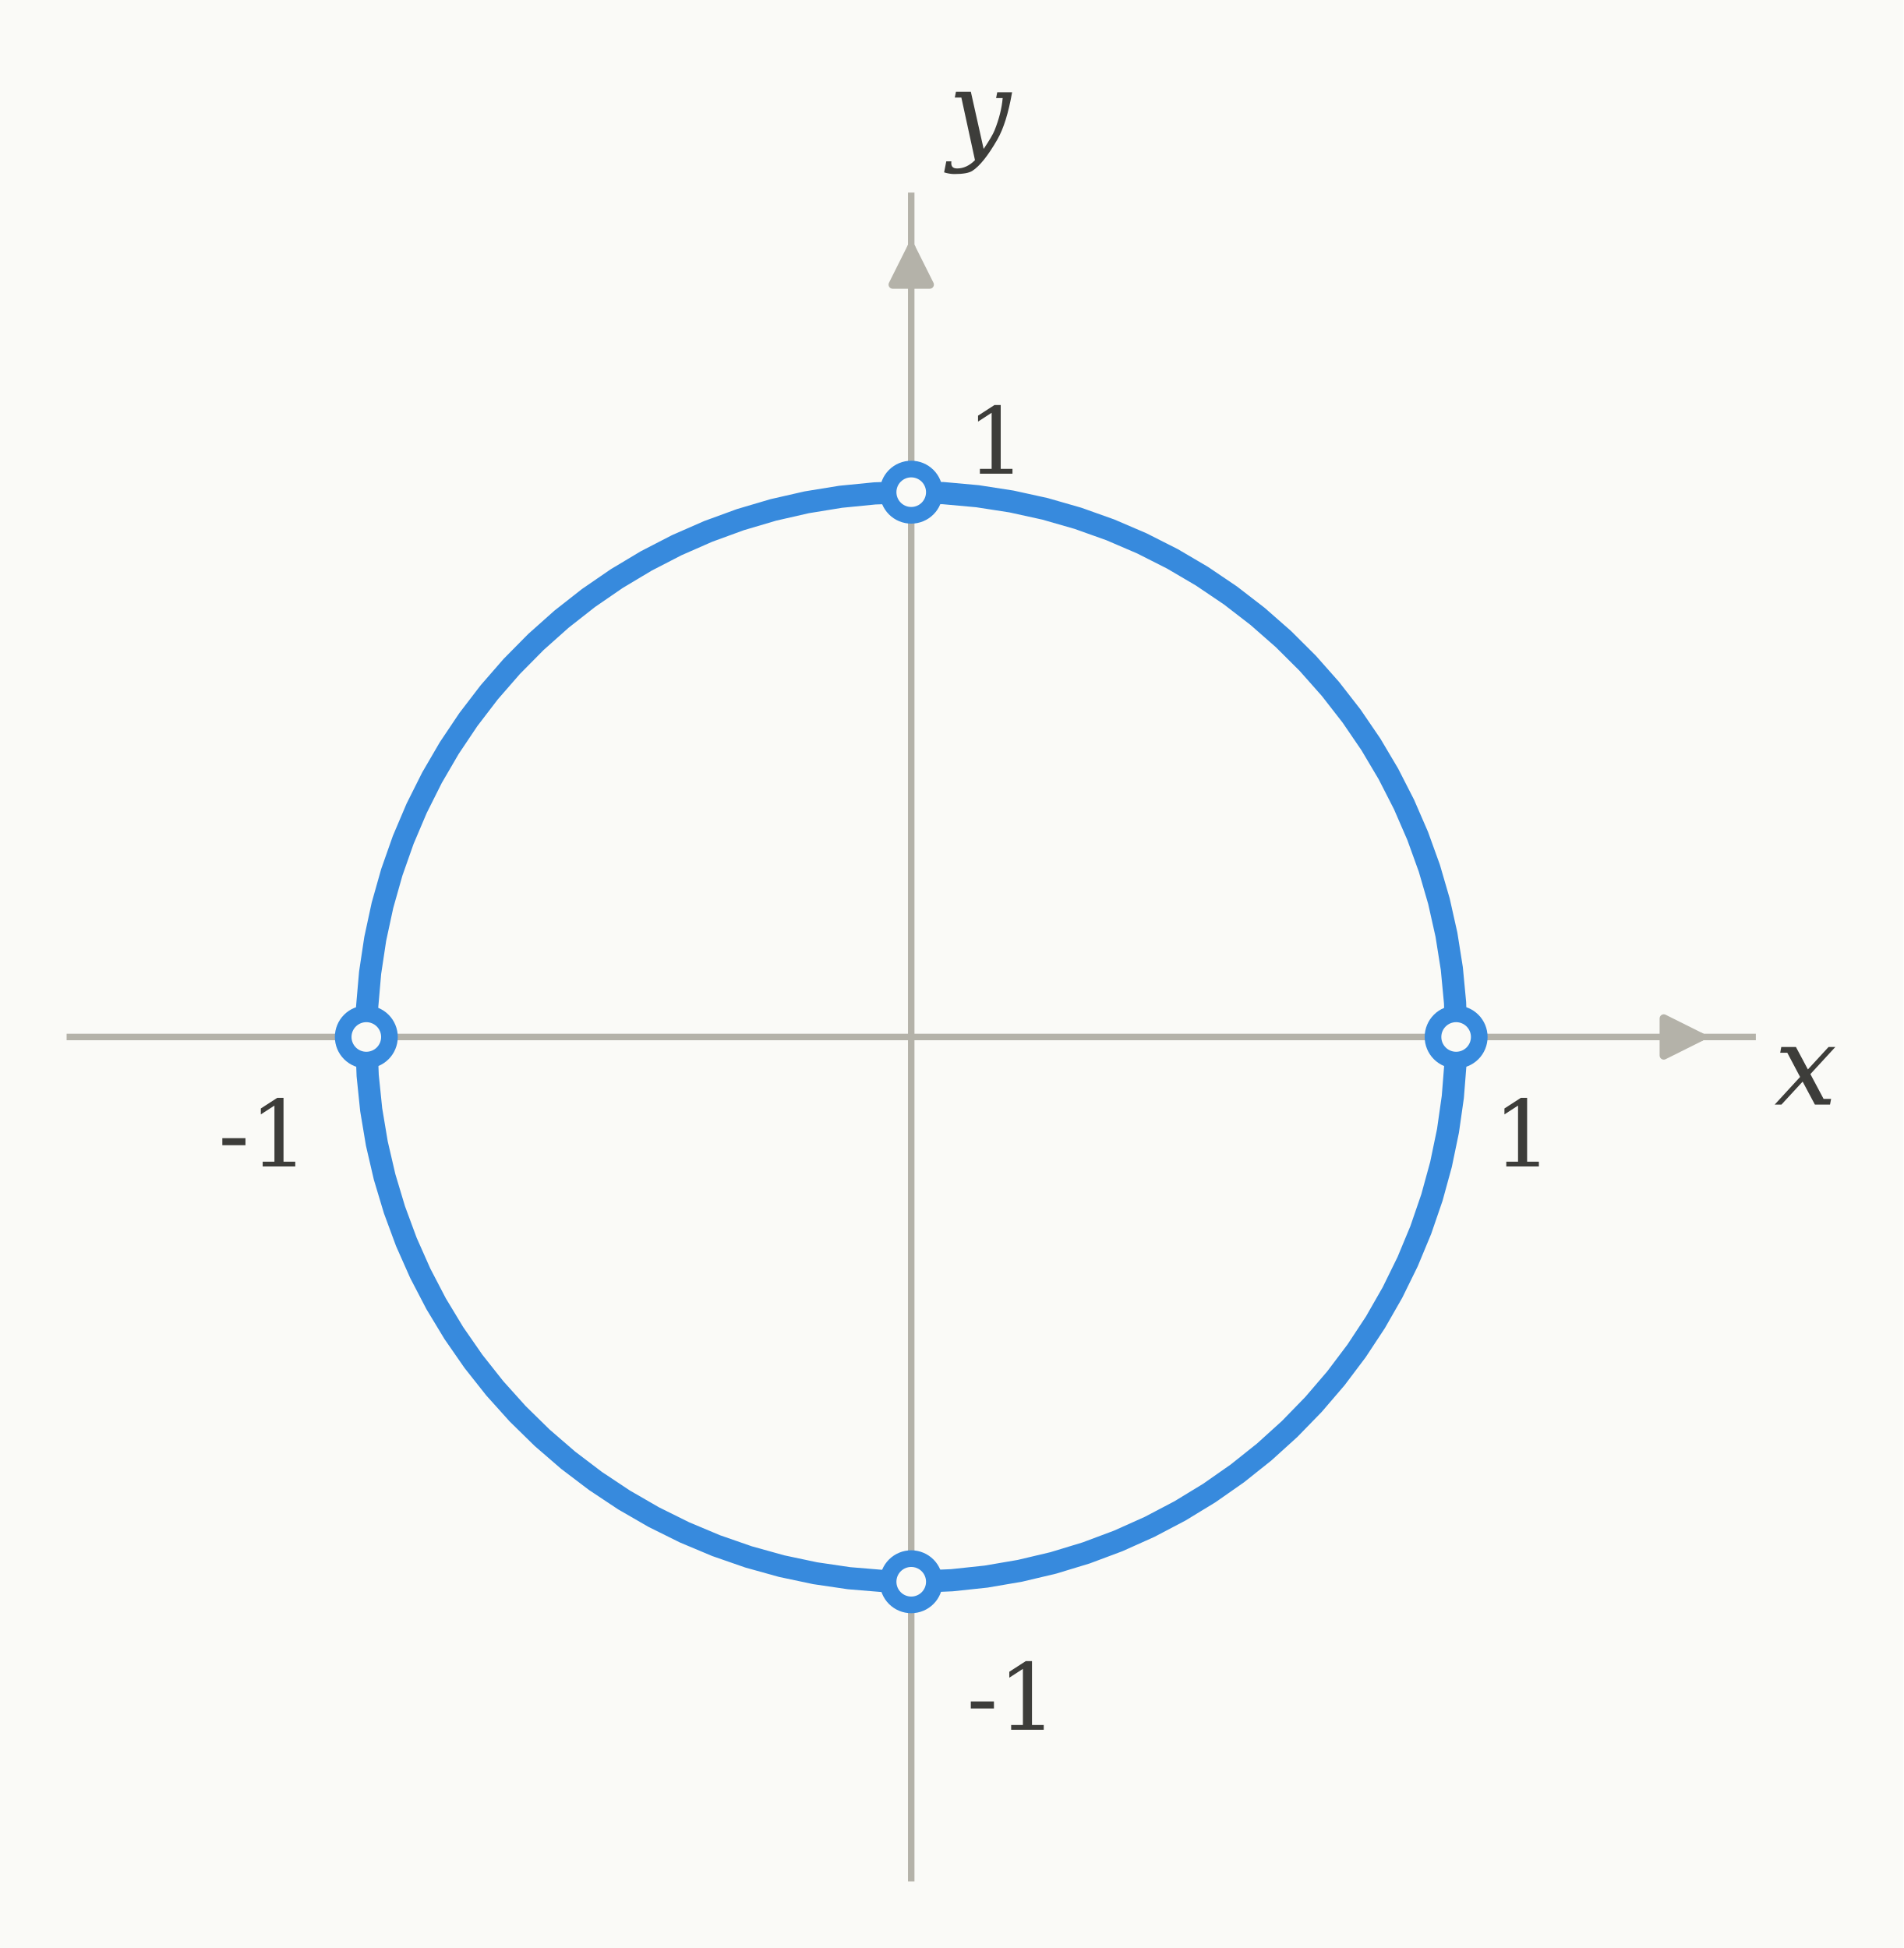
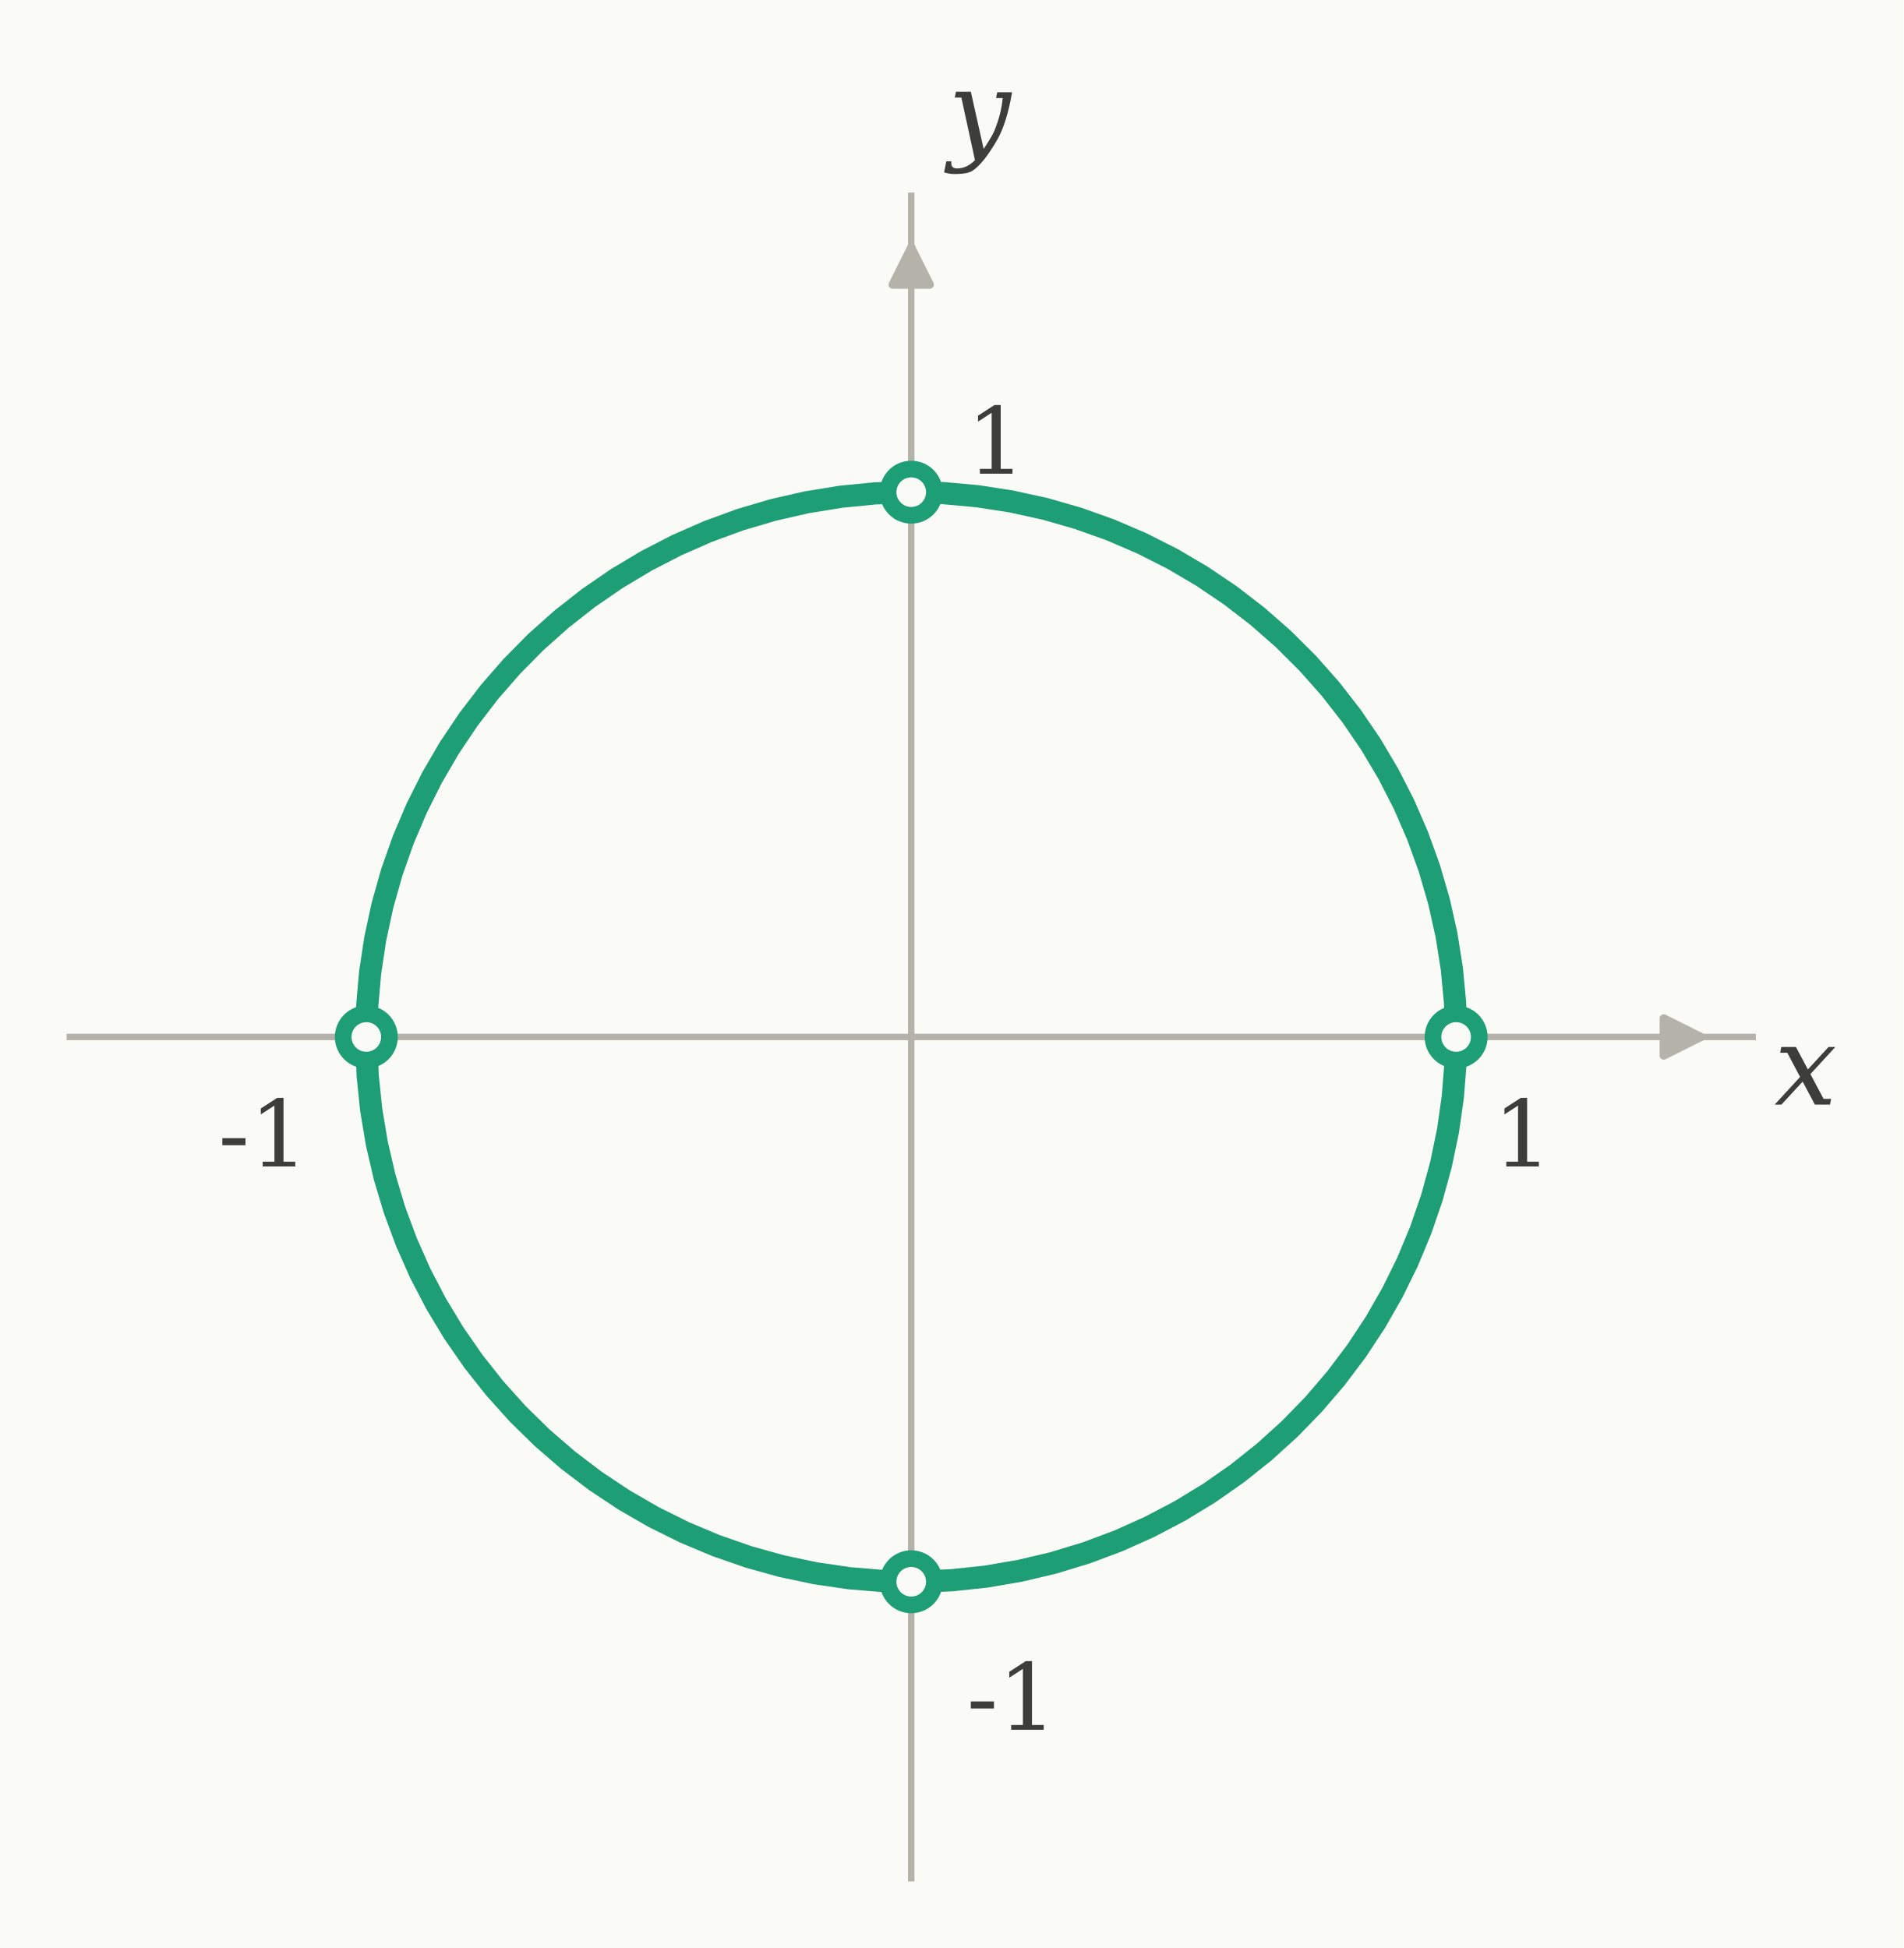
<svg xmlns="http://www.w3.org/2000/svg" xmlns:xlink="http://www.w3.org/1999/xlink" width="205.727pt" height="210.574pt" viewBox="0 0 205.727 210.574" version="1.1">
  <defs>
    <style type="text/css">*{stroke-linejoin: round; stroke-linecap: butt}</style>
  </defs>
  <g id="figure_1">
    <g id="patch_1">
      <path d="M 0 210.574  L 205.727 210.574  L 205.727 0  L 0 0  z " style="fill: #fafaf7" />
    </g>
    <g id="axes_1">
      <g id="patch_2">
        <path d="M 7.2 203.374  L 189.76 203.374  L 189.76 20.814  L 7.2 20.814  z " style="fill: #fafaf7" />
      </g>
      <g id="line2d_1">
        <path d="M 7.2 112.094  L 189.76 112.094  " clip-path="url(#p4750f7091d)" style="fill: none; stroke: #b4b2a9; stroke-width: 0.7; stroke-linecap: square" />
      </g>
      <g id="line2d_2">
        <path d="M 98.48 203.374  L 98.48 20.814  " clip-path="url(#p4750f7091d)" style="fill: none; stroke: #b4b2a9; stroke-width: 0.7; stroke-linecap: square" />
      </g>
      <g id="matplotlib.axis_1" />
      <g id="matplotlib.axis_2" />
      <g id="line2d_3">
-         <path d="M 157.37 112.094  L 157.254 108.387  L 156.904 104.694  L 156.322 101.031  L 155.511 97.412  L 154.474 93.852  L 153.214 90.363  L 151.738 86.961  L 150.05 83.658  L 148.158 80.468  L 146.069 77.404  L 143.791 74.477  L 141.333 71.7  L 138.705 69.082  L 135.918 66.635  L 132.982 64.369  L 129.91 62.292  L 126.712 60.412  L 123.403 58.737  L 119.995 57.274  L 116.502 56.029  L 112.937 55.005  L 109.314 54.209  L 105.649 53.641  L 101.956 53.306  L 98.248 53.204  L 94.542 53.335  L 90.851 53.7  L 87.19 54.296  L 83.574 55.121  L 80.017 56.172  L 76.534 57.445  L 73.138 58.935  L 69.842 60.636  L 66.659 62.541  L 63.603 64.642  L 60.685 66.932  L 57.917 69.4  L 55.31 72.038  L 52.875 74.835  L 50.62 77.78  L 48.555 80.86  L 46.688 84.065  L 45.026 87.381  L 43.576 90.795  L 42.344 94.293  L 41.335 97.862  L 40.553 101.487  L 40 105.155  L 39.679 108.85  L 39.592 112.557  L 39.737 116.263  L 40.116 119.953  L 40.727 123.611  L 41.566 127.224  L 42.632 130.776  L 43.918 134.255  L 45.422 137.645  L 47.135 140.935  L 49.053 144.109  L 51.166 147.157  L 53.467 150.066  L 55.946 152.824  L 58.595 155.421  L 61.401 157.846  L 64.355 160.089  L 67.443 162.142  L 70.655 163.996  L 73.978 165.645  L 77.397 167.081  L 80.9 168.299  L 84.473 169.294  L 88.102 170.062  L 91.771 170.601  L 95.467 170.907  L 99.176 170.98  L 102.881 170.819  L 106.569 170.426  L 110.225 169.801  L 113.834 168.947  L 117.382 167.868  L 120.856 166.568  L 124.24 165.051  L 127.523 163.325  L 130.69 161.395  L 133.729 159.269  L 136.629 156.957  L 139.378 154.467  L 141.964 151.808  L 144.377 148.992  L 146.609 146.03  L 148.65 142.933  L 150.492 139.714  L 152.127 136.385  L 153.55 132.96  L 154.754 129.452  L 155.735 125.875  L 156.489 122.244  L 157.013 118.572  L 157.305 114.875  L 157.37 112.094  L 157.37 112.094  " clip-path="url(#p4750f7091d)" style="fill: none; stroke: #378add; stroke-width: 2.4; stroke-linecap: square" />
+         <path d="M 157.37 112.094  L 157.254 108.387  L 156.904 104.694  L 156.322 101.031  L 155.511 97.412  L 154.474 93.852  L 153.214 90.363  L 151.738 86.961  L 150.05 83.658  L 148.158 80.468  L 146.069 77.404  L 143.791 74.477  L 141.333 71.7  L 138.705 69.082  L 135.918 66.635  L 132.982 64.369  L 129.91 62.292  L 126.712 60.412  L 123.403 58.737  L 119.995 57.274  L 116.502 56.029  L 112.937 55.005  L 109.314 54.209  L 105.649 53.641  L 101.956 53.306  L 98.248 53.204  L 94.542 53.335  L 90.851 53.7  L 87.19 54.296  L 83.574 55.121  L 80.017 56.172  L 76.534 57.445  L 73.138 58.935  L 69.842 60.636  L 66.659 62.541  L 63.603 64.642  L 60.685 66.932  L 57.917 69.4  L 55.31 72.038  L 52.875 74.835  L 50.62 77.78  L 48.555 80.86  L 46.688 84.065  L 45.026 87.381  L 43.576 90.795  L 42.344 94.293  L 41.335 97.862  L 40.553 101.487  L 40 105.155  L 39.679 108.85  L 39.592 112.557  L 39.737 116.263  L 40.116 119.953  L 40.727 123.611  L 41.566 127.224  L 42.632 130.776  L 43.918 134.255  L 45.422 137.645  L 47.135 140.935  L 49.053 144.109  L 51.166 147.157  L 53.467 150.066  L 55.946 152.824  L 58.595 155.421  L 61.401 157.846  L 64.355 160.089  L 67.443 162.142  L 70.655 163.996  L 73.978 165.645  L 77.397 167.081  L 80.9 168.299  L 84.473 169.294  L 88.102 170.062  L 91.771 170.601  L 95.467 170.907  L 99.176 170.98  L 102.881 170.819  L 106.569 170.426  L 110.225 169.801  L 113.834 168.947  L 117.382 167.868  L 120.856 166.568  L 124.24 165.051  L 127.523 163.325  L 130.69 161.395  L 133.729 159.269  L 136.629 156.957  L 139.378 154.467  L 141.964 151.808  L 144.377 148.992  L 146.609 146.03  L 148.65 142.933  L 150.492 139.714  L 152.127 136.385  L 153.55 132.96  L 154.754 129.452  L 155.735 125.875  L 156.489 122.244  L 157.013 118.572  L 157.305 114.875  L 157.37 112.094  L 157.37 112.094  " clip-path="url(#p4750f7091d)" style="fill: none; stroke: #1d9e75; stroke-width: 2.4; stroke-linecap: square" />
      </g>
      <g id="line2d_4">
        <defs>
-           <path id="m5190ff4d33" d="M 0 2.5  C 0.663 2.5 1.299 2.237 1.768 1.768  C 2.237 1.299 2.5 0.663 2.5 0  C 2.5 -0.663 2.237 -1.299 1.768 -1.768  C 1.299 -2.237 0.663 -2.5 0 -2.5  C -0.663 -2.5 -1.299 -2.237 -1.768 -1.768  C -2.237 -1.299 -2.5 -0.663 -2.5 0  C -2.5 0.663 -2.237 1.299 -1.768 1.768  C -1.299 2.237 -0.663 2.5 0 2.5  z " style="stroke: #378add; stroke-width: 1.8" />
+           <path id="m5190ff4d33" d="M 0 2.5  C 0.663 2.5 1.299 2.237 1.768 1.768  C 2.237 1.299 2.5 0.663 2.5 0  C 2.5 -0.663 2.237 -1.299 1.768 -1.768  C 1.299 -2.237 0.663 -2.5 0 -2.5  C -0.663 -2.5 -1.299 -2.237 -1.768 -1.768  C -2.237 -1.299 -2.5 -0.663 -2.5 0  C -2.5 0.663 -2.237 1.299 -1.768 1.768  C -1.299 2.237 -0.663 2.5 0 2.5  z " style="stroke: #1d9e75; stroke-width: 1.8" />
        </defs>
        <g clip-path="url(#p4750f7091d)">
-           <use xlink:href="#m5190ff4d33" x="157.37" y="112.094" style="fill: #fafaf7; stroke: #378add; stroke-width: 1.8" />
+           <use xlink:href="#m5190ff4d33" x="157.37" y="112.094" style="fill: #fafaf7; stroke: #1d9e75; stroke-width: 1.8" />
        </g>
      </g>
      <g id="text_1">
        <g style="fill: #3d3d3a" transform="translate(161.3703 126.0938) scale(0.1 -0.1)">
          <defs>
            <path id="DejaVuSerif-31" d="M 909 0  L 909 331  L 1722 331  L 1722 4213  L 781 3603  L 781 4013  L 1919 4750  L 2350 4750  L 2350 331  L 3163 331  L 3163 0  L 909 0  z " transform="scale(0.015625)" />
          </defs>
          <use xlink:href="#DejaVuSerif-31" />
        </g>
      </g>
      <g id="line2d_5">
        <g clip-path="url(#p4750f7091d)">
-           <use xlink:href="#m5190ff4d33" x="39.59" y="112.094" style="fill: #fafaf7; stroke: #378add; stroke-width: 1.8" />
+           <use xlink:href="#m5190ff4d33" x="39.59" y="112.094" style="fill: #fafaf7; stroke: #1d9e75; stroke-width: 1.8" />
        </g>
      </g>
      <g id="text_2">
        <g style="fill: #3d3d3a" transform="translate(23.58968 126.0938) scale(0.1 -0.1)">
          <defs>
            <path id="DejaVuSerif-2d" d="M 281 1959  L 1881 1959  L 1881 1472  L 281 1472  L 281 1959  z " transform="scale(0.015625)" />
          </defs>
          <use xlink:href="#DejaVuSerif-2d" />
          <use xlink:href="#DejaVuSerif-31" transform="translate(33.78906 0)" />
        </g>
      </g>
      <g id="line2d_6">
        <g clip-path="url(#p4750f7091d)">
-           <use xlink:href="#m5190ff4d33" x="98.48" y="53.203" style="fill: #fafaf7; stroke: #378add; stroke-width: 1.8" />
+           <use xlink:href="#m5190ff4d33" x="98.48" y="53.203" style="fill: #fafaf7; stroke: #1d9e75; stroke-width: 1.8" />
        </g>
      </g>
      <g id="text_3">
        <g style="fill: #3d3d3a" transform="translate(104.48 51.20343) scale(0.1 -0.1)">
          <use xlink:href="#DejaVuSerif-31" />
        </g>
      </g>
      <g id="line2d_7">
        <g clip-path="url(#p4750f7091d)">
-           <use xlink:href="#m5190ff4d33" x="98.48" y="170.984" style="fill: #fafaf7; stroke: #378add; stroke-width: 1.8" />
+           <use xlink:href="#m5190ff4d33" x="98.48" y="170.984" style="fill: #fafaf7; stroke: #1d9e75; stroke-width: 1.8" />
        </g>
      </g>
      <g id="text_4">
        <g style="fill: #3d3d3a" transform="translate(104.48 186.9841) scale(0.1 -0.1)">
          <use xlink:href="#DejaVuSerif-2d" />
          <use xlink:href="#DejaVuSerif-31" transform="translate(33.78906 0)" />
        </g>
      </g>
      <g id="text_5">
        <g style="fill: #3d3d3a" transform="translate(191.76 119.405) scale(0.12 -0.12)">
          <defs>
            <path id="DejaVuSerif-Italic-78" d="M 409 0  L 19 0  L 1484 1594  L 747 2988  L 338 2988  L 400 3322  L 1244 3322  L 1934 2028  L 3125 3322  L 3516 3322  L 2078 1759  L 2838 331  L 3272 331  L 3209 0  L 2338 0  L 1631 1325  L 409 0  z " transform="scale(0.015625)" />
          </defs>
          <use xlink:href="#DejaVuSerif-Italic-78" />
        </g>
      </g>
      <g id="text_6">
        <g style="fill: #3d3d3a" transform="translate(102.48 16.1475) scale(0.12 -0.12)">
          <defs>
            <path id="DejaVuSerif-Italic-79" d="M 3681 3294  Q 3372 1506 2828 563  Q 2031 -822 1391 -1238  Q 1106 -1422 356 -1422  Q 209 -1422 60 -1397  Q -88 -1372 -238 -1325  L -113 -691  L 181 -691  Q 175 -741 175 -788  Q 175 -919 231 -994  Q 309 -1100 513 -1100  Q 1063 -1100 1541 -622  L 756 2988  L 378 2988  L 444 3322  L 1303 3322  L 2041 25  Q 2544 778 2666 1088  Q 3059 2059 3138 2959  L 2759 2959  L 2825 3294  L 3681 3294  z " transform="scale(0.015625)" />
          </defs>
          <use xlink:href="#DejaVuSerif-Italic-79" />
        </g>
      </g>
      <g id="patch_3">
        <path d="M 179.979 112.094  Q 182.397 112.094 183.81 112.094  " style="fill: none; stroke: #b4b2a9; stroke-width: 0.9; stroke-linecap: round" />
        <path d="M 179.81 110.094  L 183.81 112.094  L 179.81 114.094  z " style="fill: #b4b2a9; stroke: #b4b2a9; stroke-width: 0.9; stroke-linecap: round" />
      </g>
      <g id="patch_4">
        <path d="M 98.48 30.595  Q 98.48 28.176 98.48 26.764  " style="fill: none; stroke: #b4b2a9; stroke-width: 0.9; stroke-linecap: round" />
        <path d="M 96.48 30.764  L 98.48 26.764  L 100.48 30.764  z " style="fill: #b4b2a9; stroke: #b4b2a9; stroke-width: 0.9; stroke-linecap: round" />
      </g>
    </g>
  </g>
  <defs>
    <clipPath id="p4750f7091d">
      <rect x="7.2" y="20.814" width="182.56" height="182.56" />
    </clipPath>
  </defs>
</svg>
